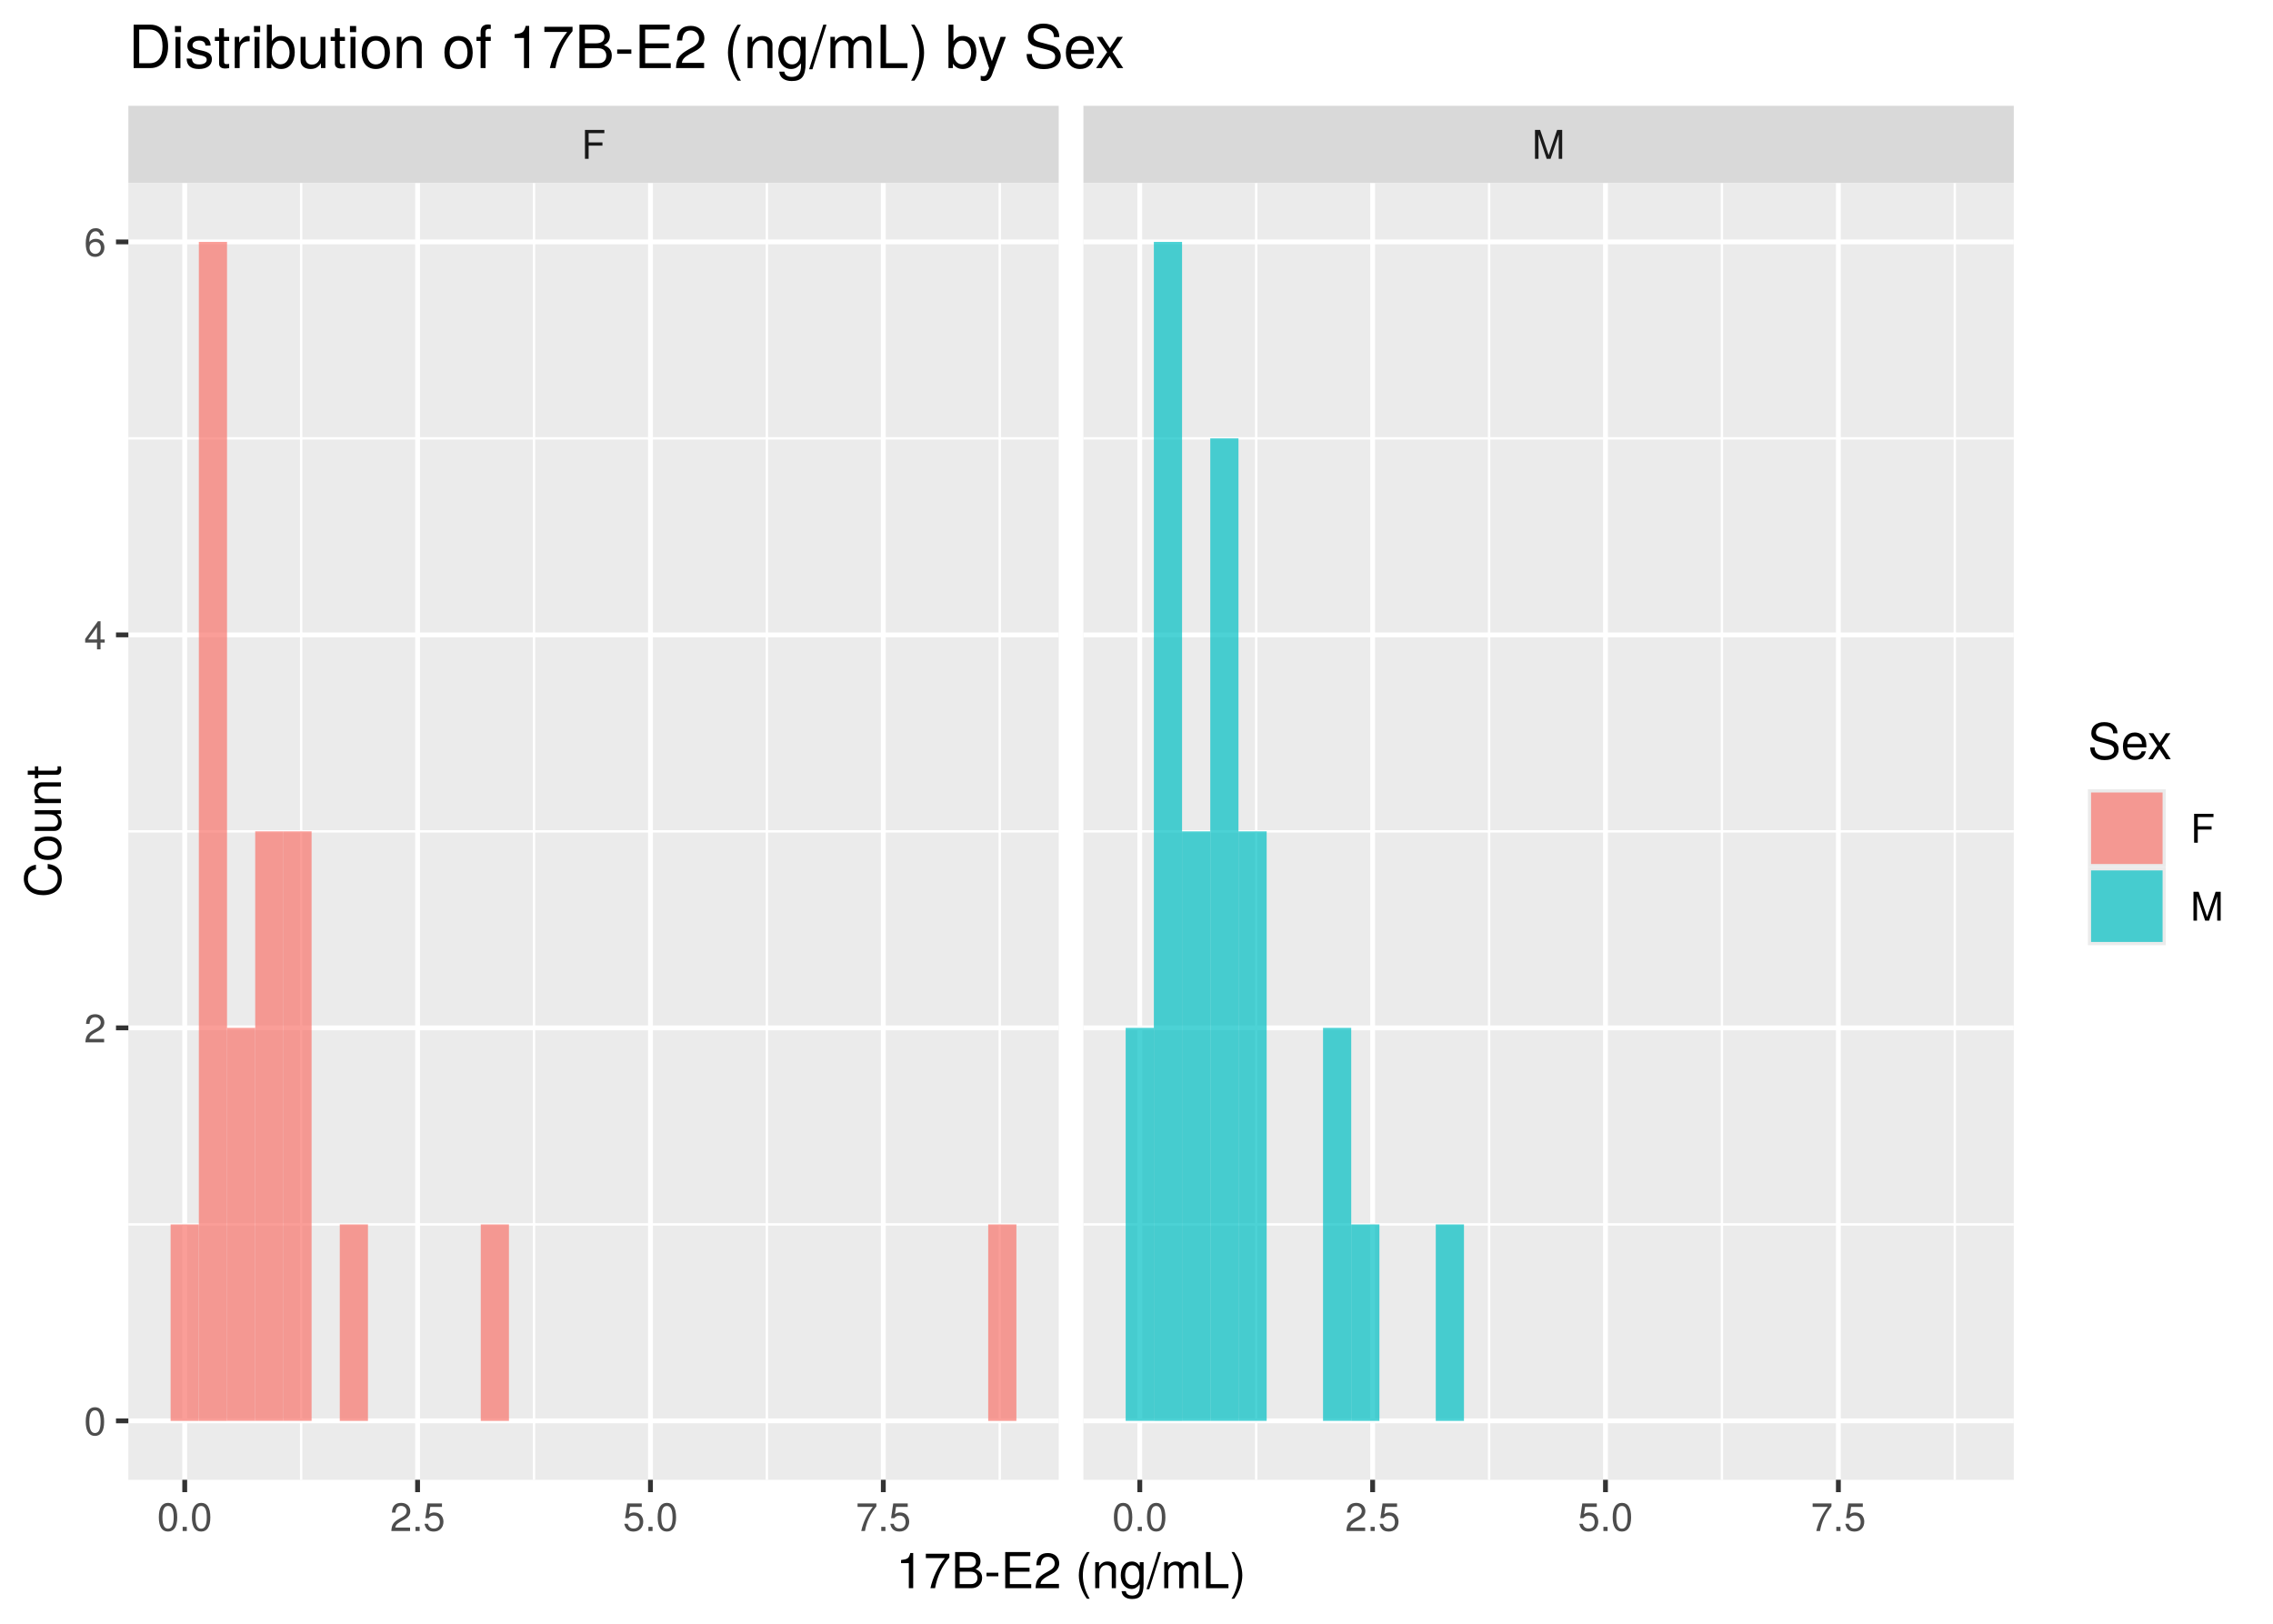
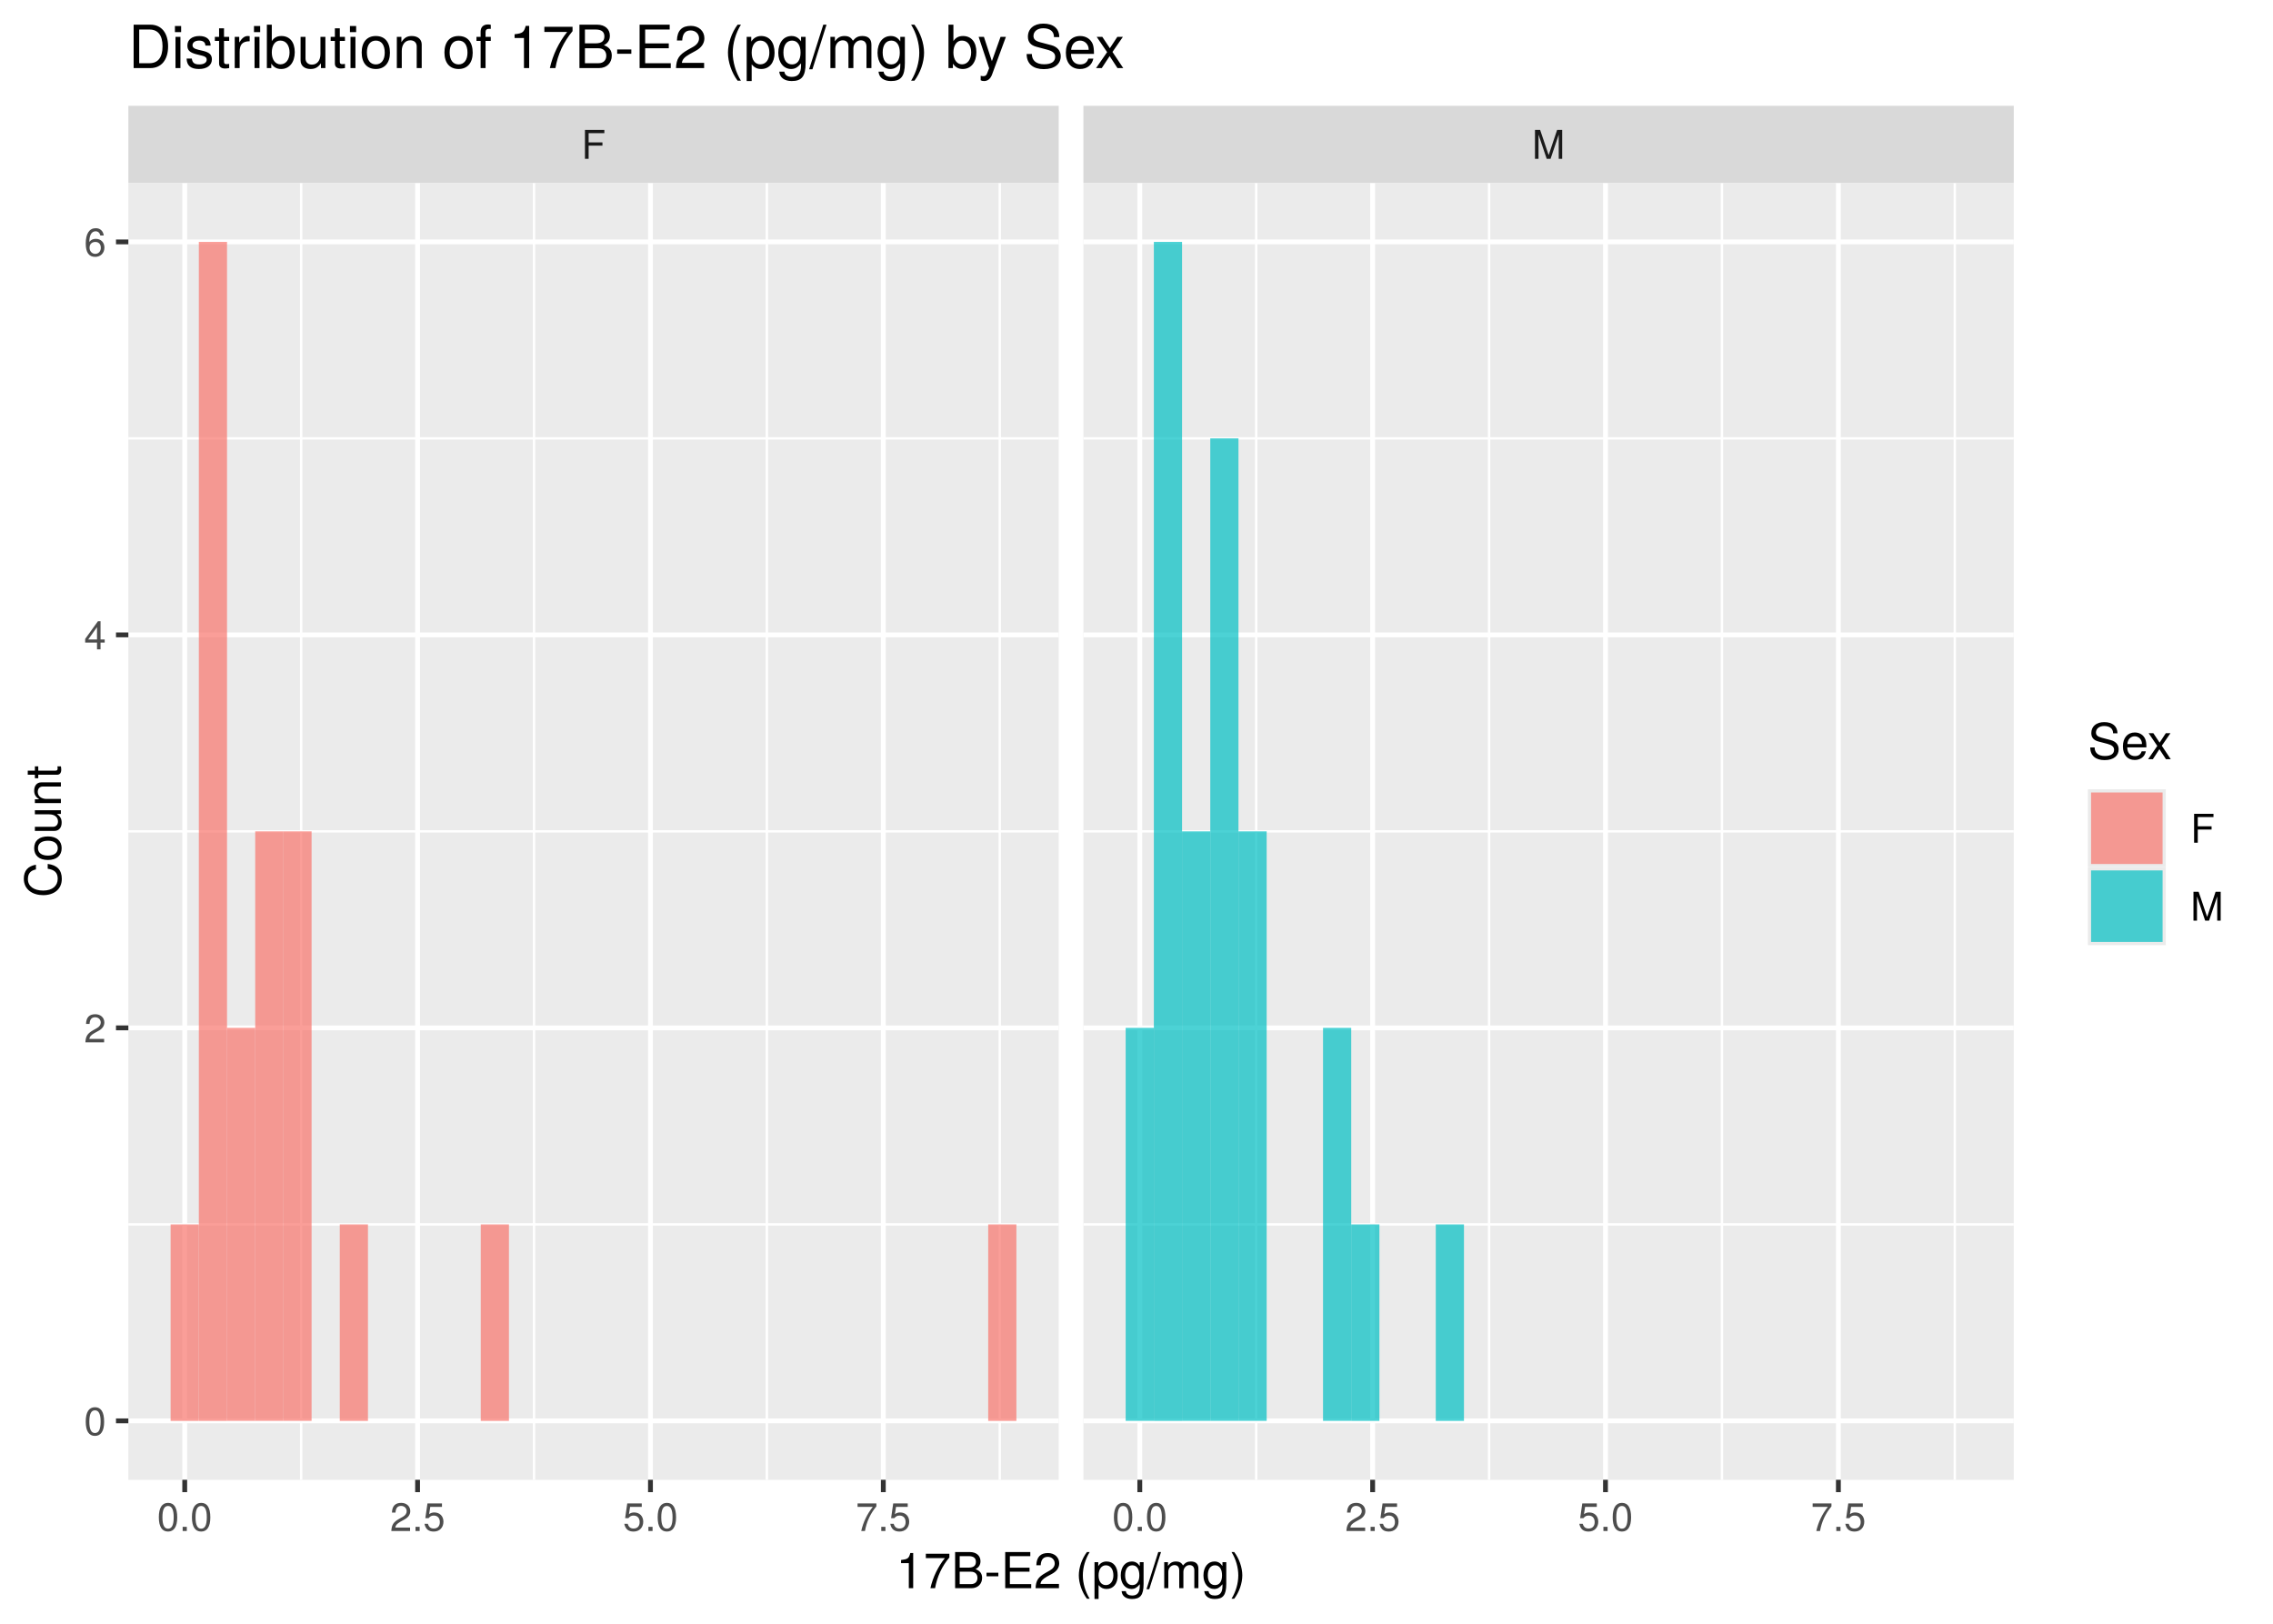
<svg xmlns="http://www.w3.org/2000/svg" class="svglite" width="504.00pt" height="360.00pt" viewBox="0 0 504.00 360.00">
  <defs>
    <style type="text/css">
    .svglite line, .svglite polyline, .svglite polygon, .svglite path, .svglite rect, .svglite circle {
      fill: none;
      stroke: #000000;
      stroke-linecap: round;
      stroke-linejoin: round;
      stroke-miterlimit: 10.00;
    }
    .svglite text {
      white-space: pre;
    }
  </style>
  </defs>
  <rect width="100%" height="100%" style="stroke: none; fill: #FFFFFF;" />
  <defs>
    <clipPath id="cpMC4wMHw1MDQuMDB8MC4wMHwzNjAuMDA=">
      <rect x="0.00" y="0.00" width="504.00" height="360.00" />
    </clipPath>
  </defs>
  <g clip-path="url(#cpMC4wMHw1MDQuMDB8MC4wMHwzNjAuMDA=)">
    <rect x="0.00" y="0.00" width="504.00" height="360.00" style="stroke-width: 1.07; stroke: #FFFFFF; fill: #FFFFFF;" />
  </g>
  <defs>
    <clipPath id="cpMjguNDZ8MjM0Ljc1fDQwLjU2fDMyOC4wOQ==">
      <rect x="28.46" y="40.56" width="206.29" height="287.54" />
    </clipPath>
  </defs>
  <g clip-path="url(#cpMjguNDZ8MjM0Ljc1fDQwLjU2fDMyOC4wOQ==)">
    <rect x="28.46" y="40.56" width="206.29" height="287.54" style="stroke-width: 1.07; stroke: none; fill: #EBEBEB;" />
    <polyline points="28.46,271.46 234.75,271.46 " style="stroke-width: 0.53; stroke: #FFFFFF; stroke-linecap: butt;" />
    <polyline points="28.46,184.32 234.75,184.32 " style="stroke-width: 0.53; stroke: #FFFFFF; stroke-linecap: butt;" />
    <polyline points="28.46,97.19 234.75,97.19 " style="stroke-width: 0.53; stroke: #FFFFFF; stroke-linecap: butt;" />
    <polyline points="66.78,328.09 66.78,40.56 " style="stroke-width: 0.53; stroke: #FFFFFF; stroke-linecap: butt;" />
    <polyline points="118.41,328.09 118.41,40.56 " style="stroke-width: 0.53; stroke: #FFFFFF; stroke-linecap: butt;" />
    <polyline points="170.04,328.09 170.04,40.56 " style="stroke-width: 0.53; stroke: #FFFFFF; stroke-linecap: butt;" />
    <polyline points="221.68,328.09 221.68,40.56 " style="stroke-width: 0.53; stroke: #FFFFFF; stroke-linecap: butt;" />
    <polyline points="28.46,315.02 234.75,315.02 " style="stroke-width: 1.07; stroke: #FFFFFF; stroke-linecap: butt;" />
    <polyline points="28.46,227.89 234.75,227.89 " style="stroke-width: 1.07; stroke: #FFFFFF; stroke-linecap: butt;" />
    <polyline points="28.46,140.76 234.75,140.76 " style="stroke-width: 1.07; stroke: #FFFFFF; stroke-linecap: butt;" />
    <polyline points="28.46,53.63 234.75,53.63 " style="stroke-width: 1.07; stroke: #FFFFFF; stroke-linecap: butt;" />
    <polyline points="40.96,328.09 40.96,40.56 " style="stroke-width: 1.07; stroke: #FFFFFF; stroke-linecap: butt;" />
    <polyline points="92.59,328.09 92.59,40.56 " style="stroke-width: 1.07; stroke: #FFFFFF; stroke-linecap: butt;" />
    <polyline points="144.23,328.09 144.23,40.56 " style="stroke-width: 1.07; stroke: #FFFFFF; stroke-linecap: butt;" />
    <polyline points="195.86,328.09 195.86,40.56 " style="stroke-width: 1.07; stroke: #FFFFFF; stroke-linecap: butt;" />
    <rect x="37.83" y="271.46" width="6.25" height="43.57" style="stroke-width: 1.07; stroke: none; stroke-linecap: butt; stroke-linejoin: miter; fill: #F8766D; fill-opacity: 0.70;" />
    <rect x="44.09" y="53.63" width="6.25" height="261.40" style="stroke-width: 1.07; stroke: none; stroke-linecap: butt; stroke-linejoin: miter; fill: #F8766D; fill-opacity: 0.70;" />
    <rect x="50.34" y="227.89" width="6.25" height="87.13" style="stroke-width: 1.07; stroke: none; stroke-linecap: butt; stroke-linejoin: miter; fill: #F8766D; fill-opacity: 0.70;" />
    <rect x="56.59" y="184.32" width="6.25" height="130.70" style="stroke-width: 1.07; stroke: none; stroke-linecap: butt; stroke-linejoin: miter; fill: #F8766D; fill-opacity: 0.70;" />
    <rect x="62.84" y="184.32" width="6.25" height="130.70" style="stroke-width: 1.07; stroke: none; stroke-linecap: butt; stroke-linejoin: miter; fill: #F8766D; fill-opacity: 0.70;" />
    <rect x="69.09" y="315.02" width="6.25" height="0.00" style="stroke-width: 1.07; stroke: none; stroke-linecap: butt; stroke-linejoin: miter; fill: #F8766D; fill-opacity: 0.70;" />
    <rect x="75.34" y="271.46" width="6.25" height="43.57" style="stroke-width: 1.07; stroke: none; stroke-linecap: butt; stroke-linejoin: miter; fill: #F8766D; fill-opacity: 0.70;" />
    <rect x="81.59" y="315.02" width="6.25" height="0.00" style="stroke-width: 1.07; stroke: none; stroke-linecap: butt; stroke-linejoin: miter; fill: #F8766D; fill-opacity: 0.70;" />
    <rect x="87.84" y="315.02" width="6.25" height="0.00" style="stroke-width: 1.07; stroke: none; stroke-linecap: butt; stroke-linejoin: miter; fill: #F8766D; fill-opacity: 0.70;" />
    <rect x="94.10" y="315.02" width="6.25" height="0.00" style="stroke-width: 1.07; stroke: none; stroke-linecap: butt; stroke-linejoin: miter; fill: #F8766D; fill-opacity: 0.70;" />
    <rect x="100.35" y="315.02" width="6.25" height="0.00" style="stroke-width: 1.07; stroke: none; stroke-linecap: butt; stroke-linejoin: miter; fill: #F8766D; fill-opacity: 0.70;" />
    <rect x="106.60" y="271.46" width="6.25" height="43.57" style="stroke-width: 1.07; stroke: none; stroke-linecap: butt; stroke-linejoin: miter; fill: #F8766D; fill-opacity: 0.70;" />
    <rect x="112.85" y="315.02" width="6.25" height="0.00" style="stroke-width: 1.07; stroke: none; stroke-linecap: butt; stroke-linejoin: miter; fill: #F8766D; fill-opacity: 0.70;" />
    <rect x="119.10" y="315.02" width="6.25" height="0.00" style="stroke-width: 1.07; stroke: none; stroke-linecap: butt; stroke-linejoin: miter; fill: #F8766D; fill-opacity: 0.70;" />
    <rect x="125.35" y="315.02" width="6.25" height="0.00" style="stroke-width: 1.07; stroke: none; stroke-linecap: butt; stroke-linejoin: miter; fill: #F8766D; fill-opacity: 0.70;" />
    <rect x="131.60" y="315.02" width="6.25" height="0.00" style="stroke-width: 1.07; stroke: none; stroke-linecap: butt; stroke-linejoin: miter; fill: #F8766D; fill-opacity: 0.70;" />
    <rect x="137.85" y="315.02" width="6.25" height="0.00" style="stroke-width: 1.07; stroke: none; stroke-linecap: butt; stroke-linejoin: miter; fill: #F8766D; fill-opacity: 0.70;" />
    <rect x="144.10" y="315.02" width="6.25" height="0.00" style="stroke-width: 1.07; stroke: none; stroke-linecap: butt; stroke-linejoin: miter; fill: #F8766D; fill-opacity: 0.70;" />
    <rect x="150.36" y="315.02" width="6.25" height="0.00" style="stroke-width: 1.07; stroke: none; stroke-linecap: butt; stroke-linejoin: miter; fill: #F8766D; fill-opacity: 0.70;" />
    <rect x="156.61" y="315.02" width="6.25" height="0.00" style="stroke-width: 1.07; stroke: none; stroke-linecap: butt; stroke-linejoin: miter; fill: #F8766D; fill-opacity: 0.70;" />
    <rect x="162.86" y="315.02" width="6.25" height="0.00" style="stroke-width: 1.07; stroke: none; stroke-linecap: butt; stroke-linejoin: miter; fill: #F8766D; fill-opacity: 0.70;" />
    <rect x="169.11" y="315.02" width="6.25" height="0.00" style="stroke-width: 1.07; stroke: none; stroke-linecap: butt; stroke-linejoin: miter; fill: #F8766D; fill-opacity: 0.70;" />
    <rect x="175.36" y="315.02" width="6.25" height="0.00" style="stroke-width: 1.07; stroke: none; stroke-linecap: butt; stroke-linejoin: miter; fill: #F8766D; fill-opacity: 0.70;" />
    <rect x="181.61" y="315.02" width="6.25" height="0.00" style="stroke-width: 1.07; stroke: none; stroke-linecap: butt; stroke-linejoin: miter; fill: #F8766D; fill-opacity: 0.70;" />
    <rect x="187.86" y="315.02" width="6.25" height="0.00" style="stroke-width: 1.07; stroke: none; stroke-linecap: butt; stroke-linejoin: miter; fill: #F8766D; fill-opacity: 0.70;" />
    <rect x="194.11" y="315.02" width="6.25" height="0.00" style="stroke-width: 1.07; stroke: none; stroke-linecap: butt; stroke-linejoin: miter; fill: #F8766D; fill-opacity: 0.70;" />
    <rect x="200.36" y="315.02" width="6.25" height="0.00" style="stroke-width: 1.07; stroke: none; stroke-linecap: butt; stroke-linejoin: miter; fill: #F8766D; fill-opacity: 0.70;" />
    <rect x="206.62" y="315.02" width="6.25" height="0.00" style="stroke-width: 1.07; stroke: none; stroke-linecap: butt; stroke-linejoin: miter; fill: #F8766D; fill-opacity: 0.70;" />
    <rect x="212.87" y="315.02" width="6.25" height="0.00" style="stroke-width: 1.07; stroke: none; stroke-linecap: butt; stroke-linejoin: miter; fill: #F8766D; fill-opacity: 0.70;" />
    <rect x="219.12" y="271.46" width="6.25" height="43.57" style="stroke-width: 1.07; stroke: none; stroke-linecap: butt; stroke-linejoin: miter; fill: #F8766D; fill-opacity: 0.70;" />
  </g>
  <g clip-path="url(#cpMC4wMHw1MDQuMDB8MC4wMHwzNjAuMDA=)">
</g>
  <defs>
    <clipPath id="cpMjQwLjIzfDQ0Ni41MXw0MC41NnwzMjguMDk=">
      <rect x="240.23" y="40.56" width="206.29" height="287.54" />
    </clipPath>
  </defs>
  <g clip-path="url(#cpMjQwLjIzfDQ0Ni41MXw0MC41NnwzMjguMDk=)">
    <rect x="240.23" y="40.56" width="206.29" height="287.54" style="stroke-width: 1.07; stroke: none; fill: #EBEBEB;" />
    <polyline points="240.23,271.46 446.51,271.46 " style="stroke-width: 0.53; stroke: #FFFFFF; stroke-linecap: butt;" />
    <polyline points="240.23,184.32 446.51,184.32 " style="stroke-width: 0.53; stroke: #FFFFFF; stroke-linecap: butt;" />
    <polyline points="240.23,97.19 446.51,97.19 " style="stroke-width: 0.53; stroke: #FFFFFF; stroke-linecap: butt;" />
    <polyline points="278.54,328.09 278.54,40.56 " style="stroke-width: 0.53; stroke: #FFFFFF; stroke-linecap: butt;" />
    <polyline points="330.18,328.09 330.18,40.56 " style="stroke-width: 0.53; stroke: #FFFFFF; stroke-linecap: butt;" />
    <polyline points="381.81,328.09 381.81,40.56 " style="stroke-width: 0.53; stroke: #FFFFFF; stroke-linecap: butt;" />
    <polyline points="433.44,328.09 433.44,40.56 " style="stroke-width: 0.53; stroke: #FFFFFF; stroke-linecap: butt;" />
    <polyline points="240.23,315.02 446.51,315.02 " style="stroke-width: 1.07; stroke: #FFFFFF; stroke-linecap: butt;" />
    <polyline points="240.23,227.89 446.51,227.89 " style="stroke-width: 1.07; stroke: #FFFFFF; stroke-linecap: butt;" />
    <polyline points="240.23,140.76 446.51,140.76 " style="stroke-width: 1.07; stroke: #FFFFFF; stroke-linecap: butt;" />
    <polyline points="240.23,53.63 446.51,53.63 " style="stroke-width: 1.07; stroke: #FFFFFF; stroke-linecap: butt;" />
    <polyline points="252.73,328.09 252.73,40.56 " style="stroke-width: 1.07; stroke: #FFFFFF; stroke-linecap: butt;" />
    <polyline points="304.36,328.09 304.36,40.56 " style="stroke-width: 1.07; stroke: #FFFFFF; stroke-linecap: butt;" />
    <polyline points="355.99,328.09 355.99,40.56 " style="stroke-width: 1.07; stroke: #FFFFFF; stroke-linecap: butt;" />
    <polyline points="407.63,328.09 407.63,40.56 " style="stroke-width: 1.07; stroke: #FFFFFF; stroke-linecap: butt;" />
    <rect x="249.60" y="227.89" width="6.25" height="87.13" style="stroke-width: 1.07; stroke: none; stroke-linecap: butt; stroke-linejoin: miter; fill: #00BFC4; fill-opacity: 0.70;" />
    <rect x="255.85" y="53.63" width="6.25" height="261.40" style="stroke-width: 1.07; stroke: none; stroke-linecap: butt; stroke-linejoin: miter; fill: #00BFC4; fill-opacity: 0.70;" />
    <rect x="262.10" y="184.32" width="6.25" height="130.70" style="stroke-width: 1.07; stroke: none; stroke-linecap: butt; stroke-linejoin: miter; fill: #00BFC4; fill-opacity: 0.70;" />
    <rect x="268.36" y="97.19" width="6.25" height="217.83" style="stroke-width: 1.07; stroke: none; stroke-linecap: butt; stroke-linejoin: miter; fill: #00BFC4; fill-opacity: 0.70;" />
    <rect x="274.61" y="184.32" width="6.25" height="130.70" style="stroke-width: 1.07; stroke: none; stroke-linecap: butt; stroke-linejoin: miter; fill: #00BFC4; fill-opacity: 0.70;" />
    <rect x="280.86" y="315.02" width="6.25" height="0.00" style="stroke-width: 1.07; stroke: none; stroke-linecap: butt; stroke-linejoin: miter; fill: #00BFC4; fill-opacity: 0.70;" />
    <rect x="287.11" y="315.02" width="6.25" height="0.00" style="stroke-width: 1.07; stroke: none; stroke-linecap: butt; stroke-linejoin: miter; fill: #00BFC4; fill-opacity: 0.70;" />
    <rect x="293.36" y="227.89" width="6.25" height="87.13" style="stroke-width: 1.07; stroke: none; stroke-linecap: butt; stroke-linejoin: miter; fill: #00BFC4; fill-opacity: 0.70;" />
    <rect x="299.61" y="271.46" width="6.25" height="43.57" style="stroke-width: 1.07; stroke: none; stroke-linecap: butt; stroke-linejoin: miter; fill: #00BFC4; fill-opacity: 0.70;" />
    <rect x="305.86" y="315.02" width="6.25" height="0.00" style="stroke-width: 1.07; stroke: none; stroke-linecap: butt; stroke-linejoin: miter; fill: #00BFC4; fill-opacity: 0.70;" />
    <rect x="312.11" y="315.02" width="6.25" height="0.00" style="stroke-width: 1.07; stroke: none; stroke-linecap: butt; stroke-linejoin: miter; fill: #00BFC4; fill-opacity: 0.70;" />
    <rect x="318.36" y="271.46" width="6.25" height="43.57" style="stroke-width: 1.07; stroke: none; stroke-linecap: butt; stroke-linejoin: miter; fill: #00BFC4; fill-opacity: 0.70;" />
    <rect x="324.62" y="315.02" width="6.25" height="0.00" style="stroke-width: 1.07; stroke: none; stroke-linecap: butt; stroke-linejoin: miter; fill: #00BFC4; fill-opacity: 0.70;" />
    <rect x="330.87" y="315.02" width="6.25" height="0.00" style="stroke-width: 1.07; stroke: none; stroke-linecap: butt; stroke-linejoin: miter; fill: #00BFC4; fill-opacity: 0.70;" />
    <rect x="337.12" y="315.02" width="6.25" height="0.00" style="stroke-width: 1.07; stroke: none; stroke-linecap: butt; stroke-linejoin: miter; fill: #00BFC4; fill-opacity: 0.70;" />
    <rect x="343.37" y="315.02" width="6.25" height="0.00" style="stroke-width: 1.07; stroke: none; stroke-linecap: butt; stroke-linejoin: miter; fill: #00BFC4; fill-opacity: 0.70;" />
    <rect x="349.62" y="315.02" width="6.25" height="0.00" style="stroke-width: 1.07; stroke: none; stroke-linecap: butt; stroke-linejoin: miter; fill: #00BFC4; fill-opacity: 0.70;" />
    <rect x="355.87" y="315.02" width="6.25" height="0.00" style="stroke-width: 1.07; stroke: none; stroke-linecap: butt; stroke-linejoin: miter; fill: #00BFC4; fill-opacity: 0.70;" />
    <rect x="362.12" y="315.02" width="6.25" height="0.00" style="stroke-width: 1.07; stroke: none; stroke-linecap: butt; stroke-linejoin: miter; fill: #00BFC4; fill-opacity: 0.70;" />
    <rect x="368.37" y="315.02" width="6.25" height="0.00" style="stroke-width: 1.07; stroke: none; stroke-linecap: butt; stroke-linejoin: miter; fill: #00BFC4; fill-opacity: 0.70;" />
    <rect x="374.63" y="315.02" width="6.25" height="0.00" style="stroke-width: 1.07; stroke: none; stroke-linecap: butt; stroke-linejoin: miter; fill: #00BFC4; fill-opacity: 0.70;" />
    <rect x="380.88" y="315.02" width="6.25" height="0.00" style="stroke-width: 1.07; stroke: none; stroke-linecap: butt; stroke-linejoin: miter; fill: #00BFC4; fill-opacity: 0.70;" />
    <rect x="387.13" y="315.02" width="6.25" height="0.00" style="stroke-width: 1.07; stroke: none; stroke-linecap: butt; stroke-linejoin: miter; fill: #00BFC4; fill-opacity: 0.70;" />
    <rect x="393.38" y="315.02" width="6.25" height="0.00" style="stroke-width: 1.07; stroke: none; stroke-linecap: butt; stroke-linejoin: miter; fill: #00BFC4; fill-opacity: 0.70;" />
    <rect x="399.63" y="315.02" width="6.25" height="0.00" style="stroke-width: 1.07; stroke: none; stroke-linecap: butt; stroke-linejoin: miter; fill: #00BFC4; fill-opacity: 0.70;" />
    <rect x="405.88" y="315.02" width="6.25" height="0.00" style="stroke-width: 1.07; stroke: none; stroke-linecap: butt; stroke-linejoin: miter; fill: #00BFC4; fill-opacity: 0.70;" />
    <rect x="412.13" y="315.02" width="6.25" height="0.00" style="stroke-width: 1.07; stroke: none; stroke-linecap: butt; stroke-linejoin: miter; fill: #00BFC4; fill-opacity: 0.70;" />
    <rect x="418.38" y="315.02" width="6.25" height="0.00" style="stroke-width: 1.07; stroke: none; stroke-linecap: butt; stroke-linejoin: miter; fill: #00BFC4; fill-opacity: 0.70;" />
    <rect x="424.63" y="315.02" width="6.25" height="0.00" style="stroke-width: 1.07; stroke: none; stroke-linecap: butt; stroke-linejoin: miter; fill: #00BFC4; fill-opacity: 0.70;" />
    <rect x="430.89" y="315.02" width="6.25" height="0.00" style="stroke-width: 1.07; stroke: none; stroke-linecap: butt; stroke-linejoin: miter; fill: #00BFC4; fill-opacity: 0.70;" />
  </g>
  <g clip-path="url(#cpMC4wMHw1MDQuMDB8MC4wMHwzNjAuMDA=)">
</g>
  <defs>
    <clipPath id="cpMjguNDZ8MjM0Ljc1fDIzLjQ1fDQwLjU2">
      <rect x="28.46" y="23.45" width="206.29" height="17.10" />
    </clipPath>
  </defs>
  <g clip-path="url(#cpMjguNDZ8MjM0Ljc1fDIzLjQ1fDQwLjU2)">
    <rect x="28.46" y="23.45" width="206.29" height="17.10" style="stroke-width: 1.07; stroke: none; fill: #D9D9D9;" />
    <text x="131.60" y="35.21" text-anchor="middle" style="font-size: 8.80px; font-weight: 0;fill: #1A1A1A; font-family: &quot;TeX Gyre Heros&quot;;" textLength="5.38px" lengthAdjust="spacingAndGlyphs">F</text>
  </g>
  <g clip-path="url(#cpMC4wMHw1MDQuMDB8MC4wMHwzNjAuMDA=)">
</g>
  <defs>
    <clipPath id="cpMjQwLjIzfDQ0Ni41MXwyMy40NXw0MC41Ng==">
      <rect x="240.23" y="23.45" width="206.29" height="17.10" />
    </clipPath>
  </defs>
  <g clip-path="url(#cpMjQwLjIzfDQ0Ni41MXwyMy40NXw0MC41Ng==)">
    <rect x="240.23" y="23.45" width="206.29" height="17.10" style="stroke-width: 1.07; stroke: none; fill: #D9D9D9;" />
    <text x="343.37" y="35.21" text-anchor="middle" style="font-size: 8.80px; font-weight: 0;fill: #1A1A1A; font-family: &quot;TeX Gyre Heros&quot;;" textLength="7.33px" lengthAdjust="spacingAndGlyphs">M</text>
  </g>
  <g clip-path="url(#cpMC4wMHw1MDQuMDB8MC4wMHwzNjAuMDA=)">
    <polyline points="40.96,330.83 40.96,328.09 " style="stroke-width: 1.07; stroke: #333333; stroke-linecap: butt;" />
    <polyline points="92.59,330.83 92.59,328.09 " style="stroke-width: 1.07; stroke: #333333; stroke-linecap: butt;" />
    <polyline points="144.23,330.83 144.23,328.09 " style="stroke-width: 1.07; stroke: #333333; stroke-linecap: butt;" />
    <polyline points="195.86,330.83 195.86,328.09 " style="stroke-width: 1.07; stroke: #333333; stroke-linecap: butt;" />
    <text x="40.96" y="339.44" text-anchor="middle" style="font-size: 8.80px; font-weight: 0;fill: #4D4D4D; font-family: &quot;TeX Gyre Heros&quot;;" textLength="12.23px" lengthAdjust="spacingAndGlyphs">0.0</text>
    <text x="92.59" y="339.44" text-anchor="middle" style="font-size: 8.80px; font-weight: 0;fill: #4D4D4D; font-family: &quot;TeX Gyre Heros&quot;;" textLength="12.23px" lengthAdjust="spacingAndGlyphs">2.5</text>
    <text x="144.23" y="339.44" text-anchor="middle" style="font-size: 8.80px; font-weight: 0;fill: #4D4D4D; font-family: &quot;TeX Gyre Heros&quot;;" textLength="12.23px" lengthAdjust="spacingAndGlyphs">5.0</text>
    <text x="195.86" y="339.44" text-anchor="middle" style="font-size: 8.80px; font-weight: 0;fill: #4D4D4D; font-family: &quot;TeX Gyre Heros&quot;;" textLength="12.23px" lengthAdjust="spacingAndGlyphs">7.5</text>
    <polyline points="252.73,330.83 252.73,328.09 " style="stroke-width: 1.07; stroke: #333333; stroke-linecap: butt;" />
    <polyline points="304.36,330.83 304.36,328.09 " style="stroke-width: 1.07; stroke: #333333; stroke-linecap: butt;" />
    <polyline points="355.99,330.83 355.99,328.09 " style="stroke-width: 1.07; stroke: #333333; stroke-linecap: butt;" />
    <polyline points="407.63,330.83 407.63,328.09 " style="stroke-width: 1.07; stroke: #333333; stroke-linecap: butt;" />
    <text x="252.73" y="339.44" text-anchor="middle" style="font-size: 8.80px; font-weight: 0;fill: #4D4D4D; font-family: &quot;TeX Gyre Heros&quot;;" textLength="12.23px" lengthAdjust="spacingAndGlyphs">0.0</text>
    <text x="304.36" y="339.44" text-anchor="middle" style="font-size: 8.80px; font-weight: 0;fill: #4D4D4D; font-family: &quot;TeX Gyre Heros&quot;;" textLength="12.23px" lengthAdjust="spacingAndGlyphs">2.5</text>
    <text x="355.99" y="339.44" text-anchor="middle" style="font-size: 8.80px; font-weight: 0;fill: #4D4D4D; font-family: &quot;TeX Gyre Heros&quot;;" textLength="12.23px" lengthAdjust="spacingAndGlyphs">5.0</text>
    <text x="407.63" y="339.44" text-anchor="middle" style="font-size: 8.80px; font-weight: 0;fill: #4D4D4D; font-family: &quot;TeX Gyre Heros&quot;;" textLength="12.23px" lengthAdjust="spacingAndGlyphs">7.5</text>
    <text x="23.53" y="318.23" text-anchor="end" style="font-size: 8.80px; font-weight: 0;fill: #4D4D4D; font-family: &quot;TeX Gyre Heros&quot;;" textLength="4.89px" lengthAdjust="spacingAndGlyphs">0</text>
    <text x="23.53" y="231.10" text-anchor="end" style="font-size: 8.80px; font-weight: 0;fill: #4D4D4D; font-family: &quot;TeX Gyre Heros&quot;;" textLength="4.89px" lengthAdjust="spacingAndGlyphs">2</text>
    <text x="23.53" y="143.97" text-anchor="end" style="font-size: 8.80px; font-weight: 0;fill: #4D4D4D; font-family: &quot;TeX Gyre Heros&quot;;" textLength="4.89px" lengthAdjust="spacingAndGlyphs">4</text>
    <text x="23.53" y="56.83" text-anchor="end" style="font-size: 8.80px; font-weight: 0;fill: #4D4D4D; font-family: &quot;TeX Gyre Heros&quot;;" textLength="4.89px" lengthAdjust="spacingAndGlyphs">6</text>
    <polyline points="25.72,315.02 28.46,315.02 " style="stroke-width: 1.07; stroke: #333333; stroke-linecap: butt;" />
    <polyline points="25.72,227.89 28.46,227.89 " style="stroke-width: 1.07; stroke: #333333; stroke-linecap: butt;" />
    <polyline points="25.72,140.76 28.46,140.76 " style="stroke-width: 1.07; stroke: #333333; stroke-linecap: butt;" />
    <polyline points="25.72,53.63 28.46,53.63 " style="stroke-width: 1.07; stroke: #333333; stroke-linecap: butt;" />
-     <text x="237.49" y="352.12" text-anchor="middle" style="font-size: 11.00px; font-weight: 0; font-family: &quot;TeX Gyre Heros&quot;;" textLength="77.63px" lengthAdjust="spacingAndGlyphs">17B-E2 (ng/mL)</text>
+     <text x="237.49" y="352.12" text-anchor="middle" style="font-size: 11.00px; font-weight: 0; font-family: &quot;TeX Gyre Heros&quot;;" textLength="77.63px" lengthAdjust="spacingAndGlyphs">17B-E2 (pg/mg)</text>
    <text transform="translate(13.50,184.32) rotate(-90)" text-anchor="middle" style="font-size: 11.00px; font-weight: 0; font-family: &quot;TeX Gyre Heros&quot;;" textLength="29.34px" lengthAdjust="spacingAndGlyphs">Count</text>
    <rect x="457.47" y="153.62" width="41.05" height="61.42" style="stroke-width: 1.07; stroke: none; fill: #FFFFFF;" />
    <text x="462.95" y="168.32" style="font-size: 11.00px; font-weight: 0; font-family: &quot;TeX Gyre Heros&quot;;" textLength="18.95px" lengthAdjust="spacingAndGlyphs">Sex</text>
    <rect x="462.95" y="174.99" width="17.28" height="17.28" style="stroke-width: 1.07; stroke: none; fill: #EBEBEB;" />
    <rect x="463.66" y="175.70" width="15.86" height="15.86" style="stroke-width: 1.07; stroke: none; stroke-linecap: butt; stroke-linejoin: miter; fill: #F8766D; fill-opacity: 0.70;" />
    <rect x="462.95" y="192.27" width="17.28" height="17.28" style="stroke-width: 1.07; stroke: none; fill: #EBEBEB;" />
    <rect x="463.66" y="192.98" width="15.86" height="15.86" style="stroke-width: 1.07; stroke: none; stroke-linecap: butt; stroke-linejoin: miter; fill: #00BFC4; fill-opacity: 0.70;" />
    <text x="485.71" y="186.84" style="font-size: 8.80px; font-weight: 0; font-family: &quot;TeX Gyre Heros&quot;;" textLength="5.38px" lengthAdjust="spacingAndGlyphs">F</text>
    <text x="485.71" y="204.12" style="font-size: 8.80px; font-weight: 0; font-family: &quot;TeX Gyre Heros&quot;;" textLength="7.33px" lengthAdjust="spacingAndGlyphs">M</text>
-     <text x="28.46" y="15.09" style="font-size: 13.20px; font-weight: 0; font-family: &quot;TeX Gyre Heros&quot;;" textLength="221.31px" lengthAdjust="spacingAndGlyphs">Distribution of 17B-E2 (ng/mL) by Sex</text>
+     <text x="28.46" y="15.09" style="font-size: 13.20px; font-weight: 0; font-family: &quot;TeX Gyre Heros&quot;;" textLength="221.31px" lengthAdjust="spacingAndGlyphs">Distribution of 17B-E2 (pg/mg) by Sex</text>
  </g>
</svg>
